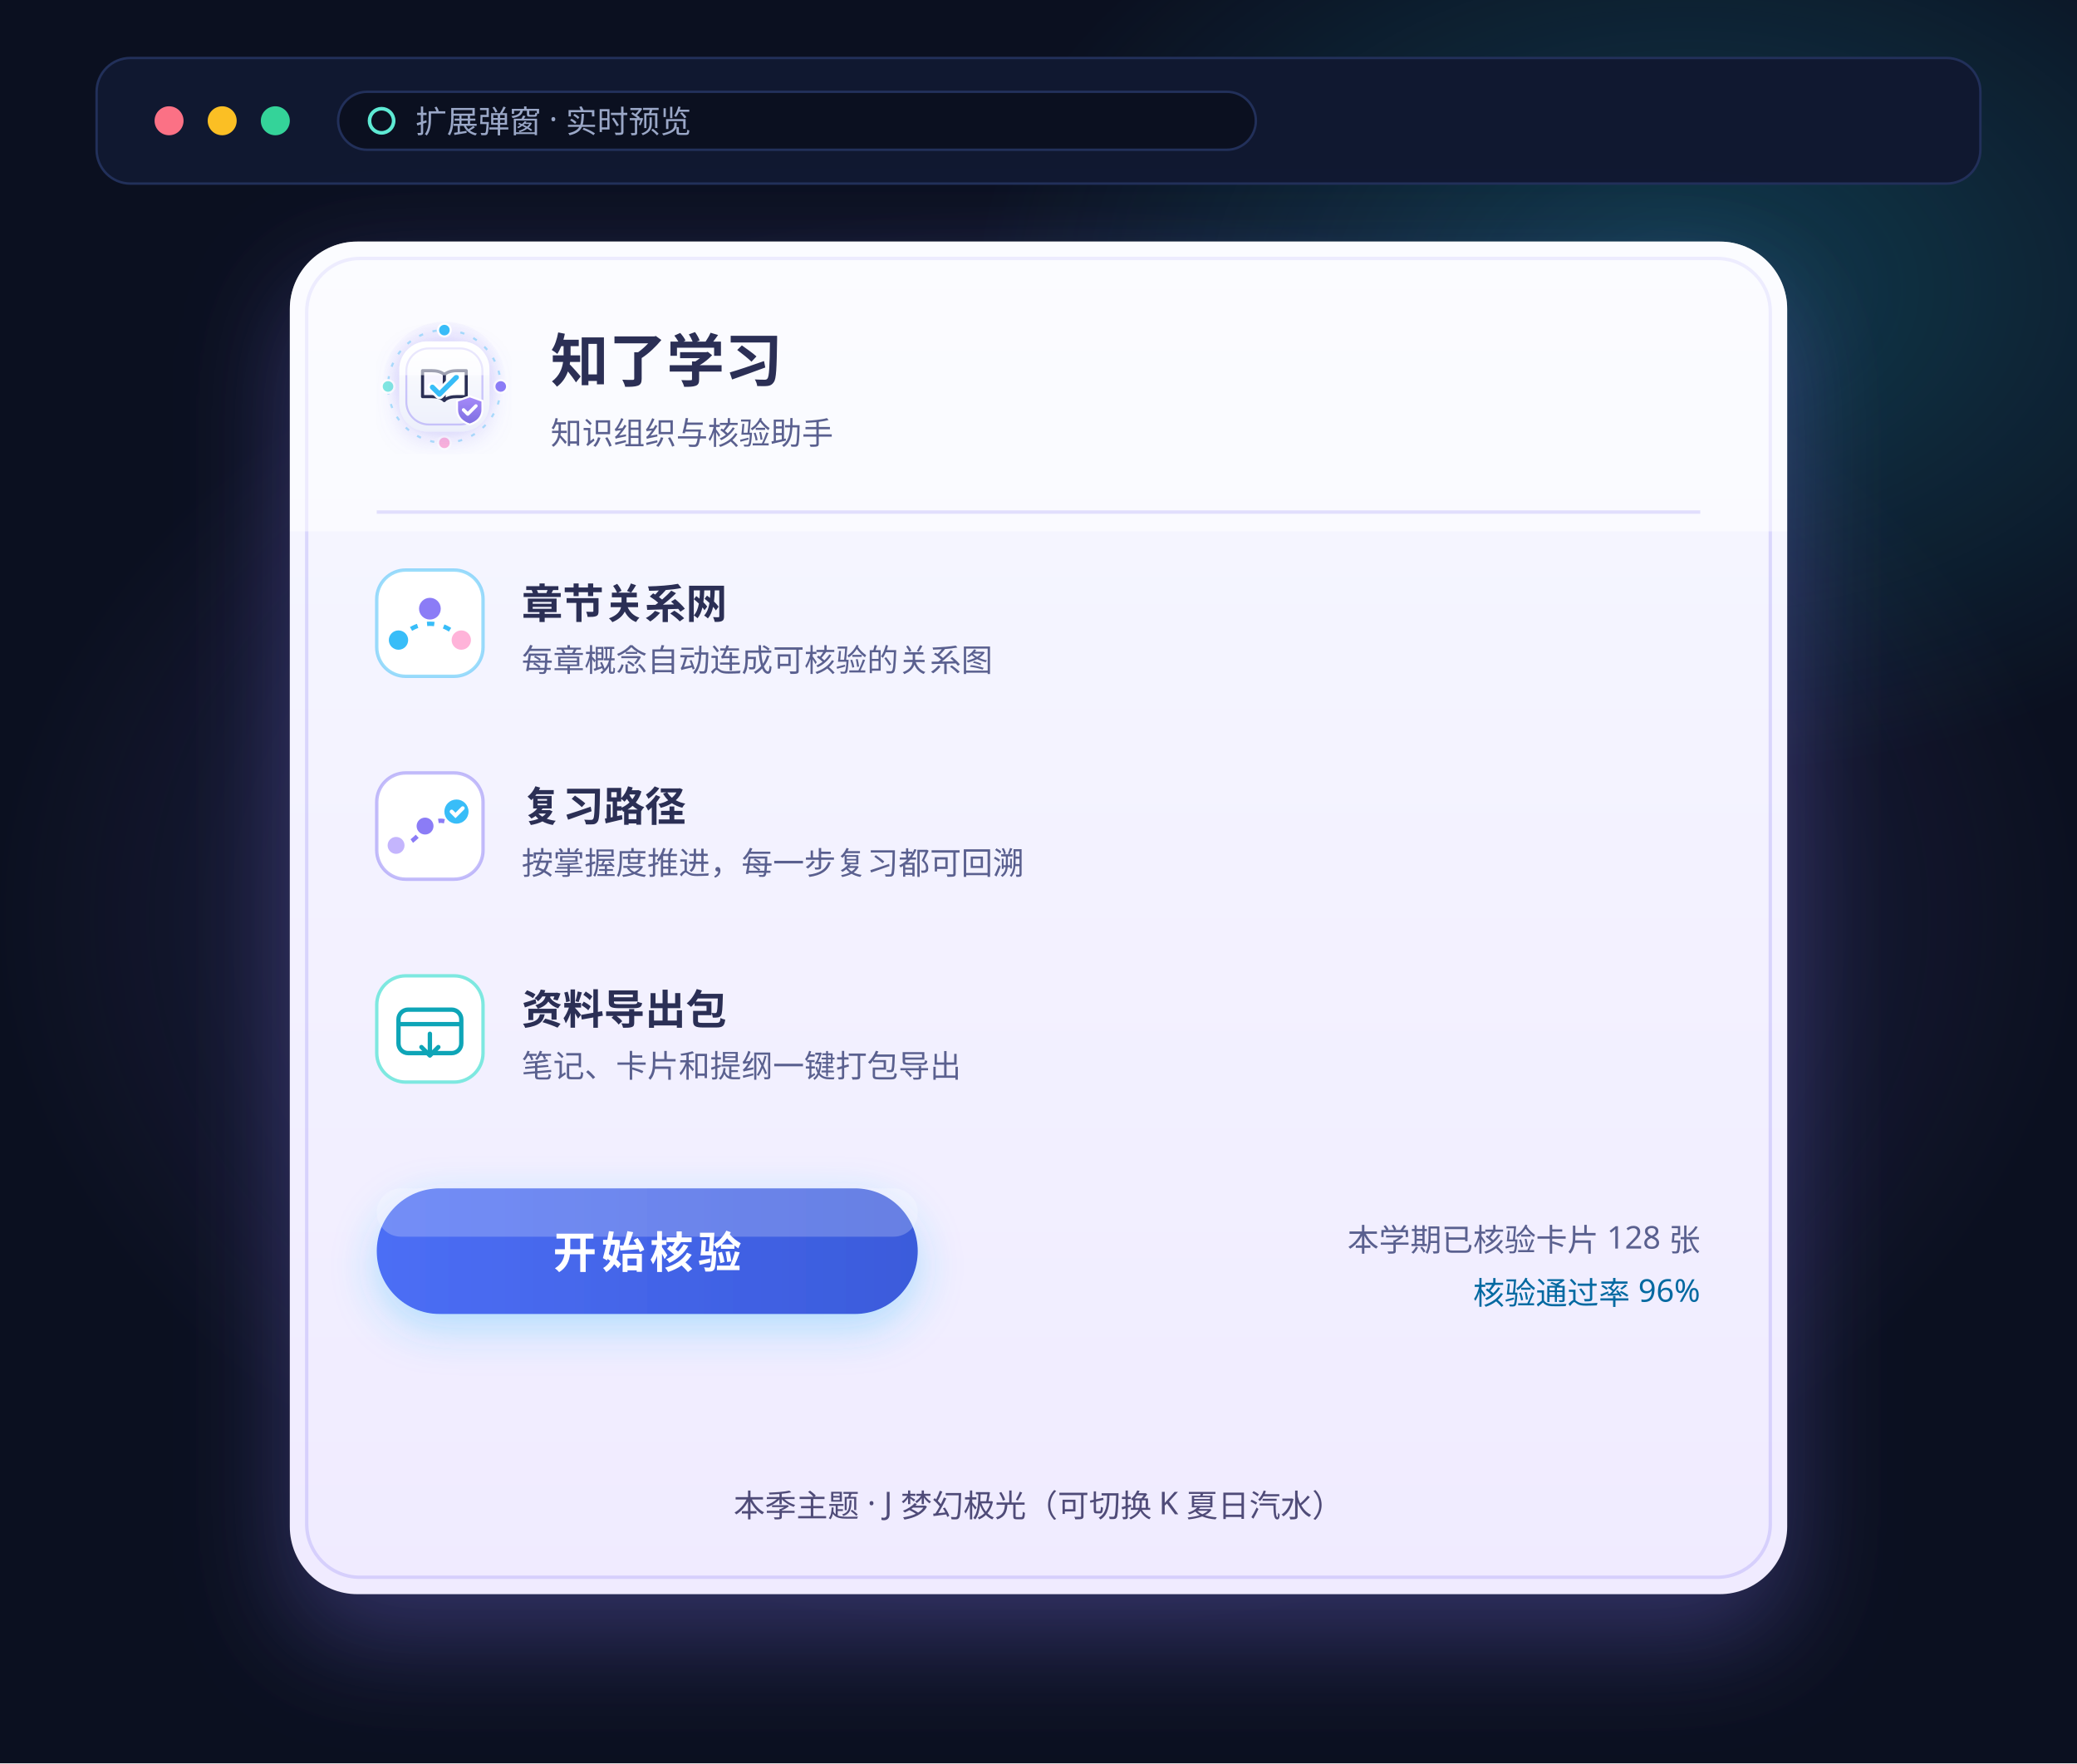
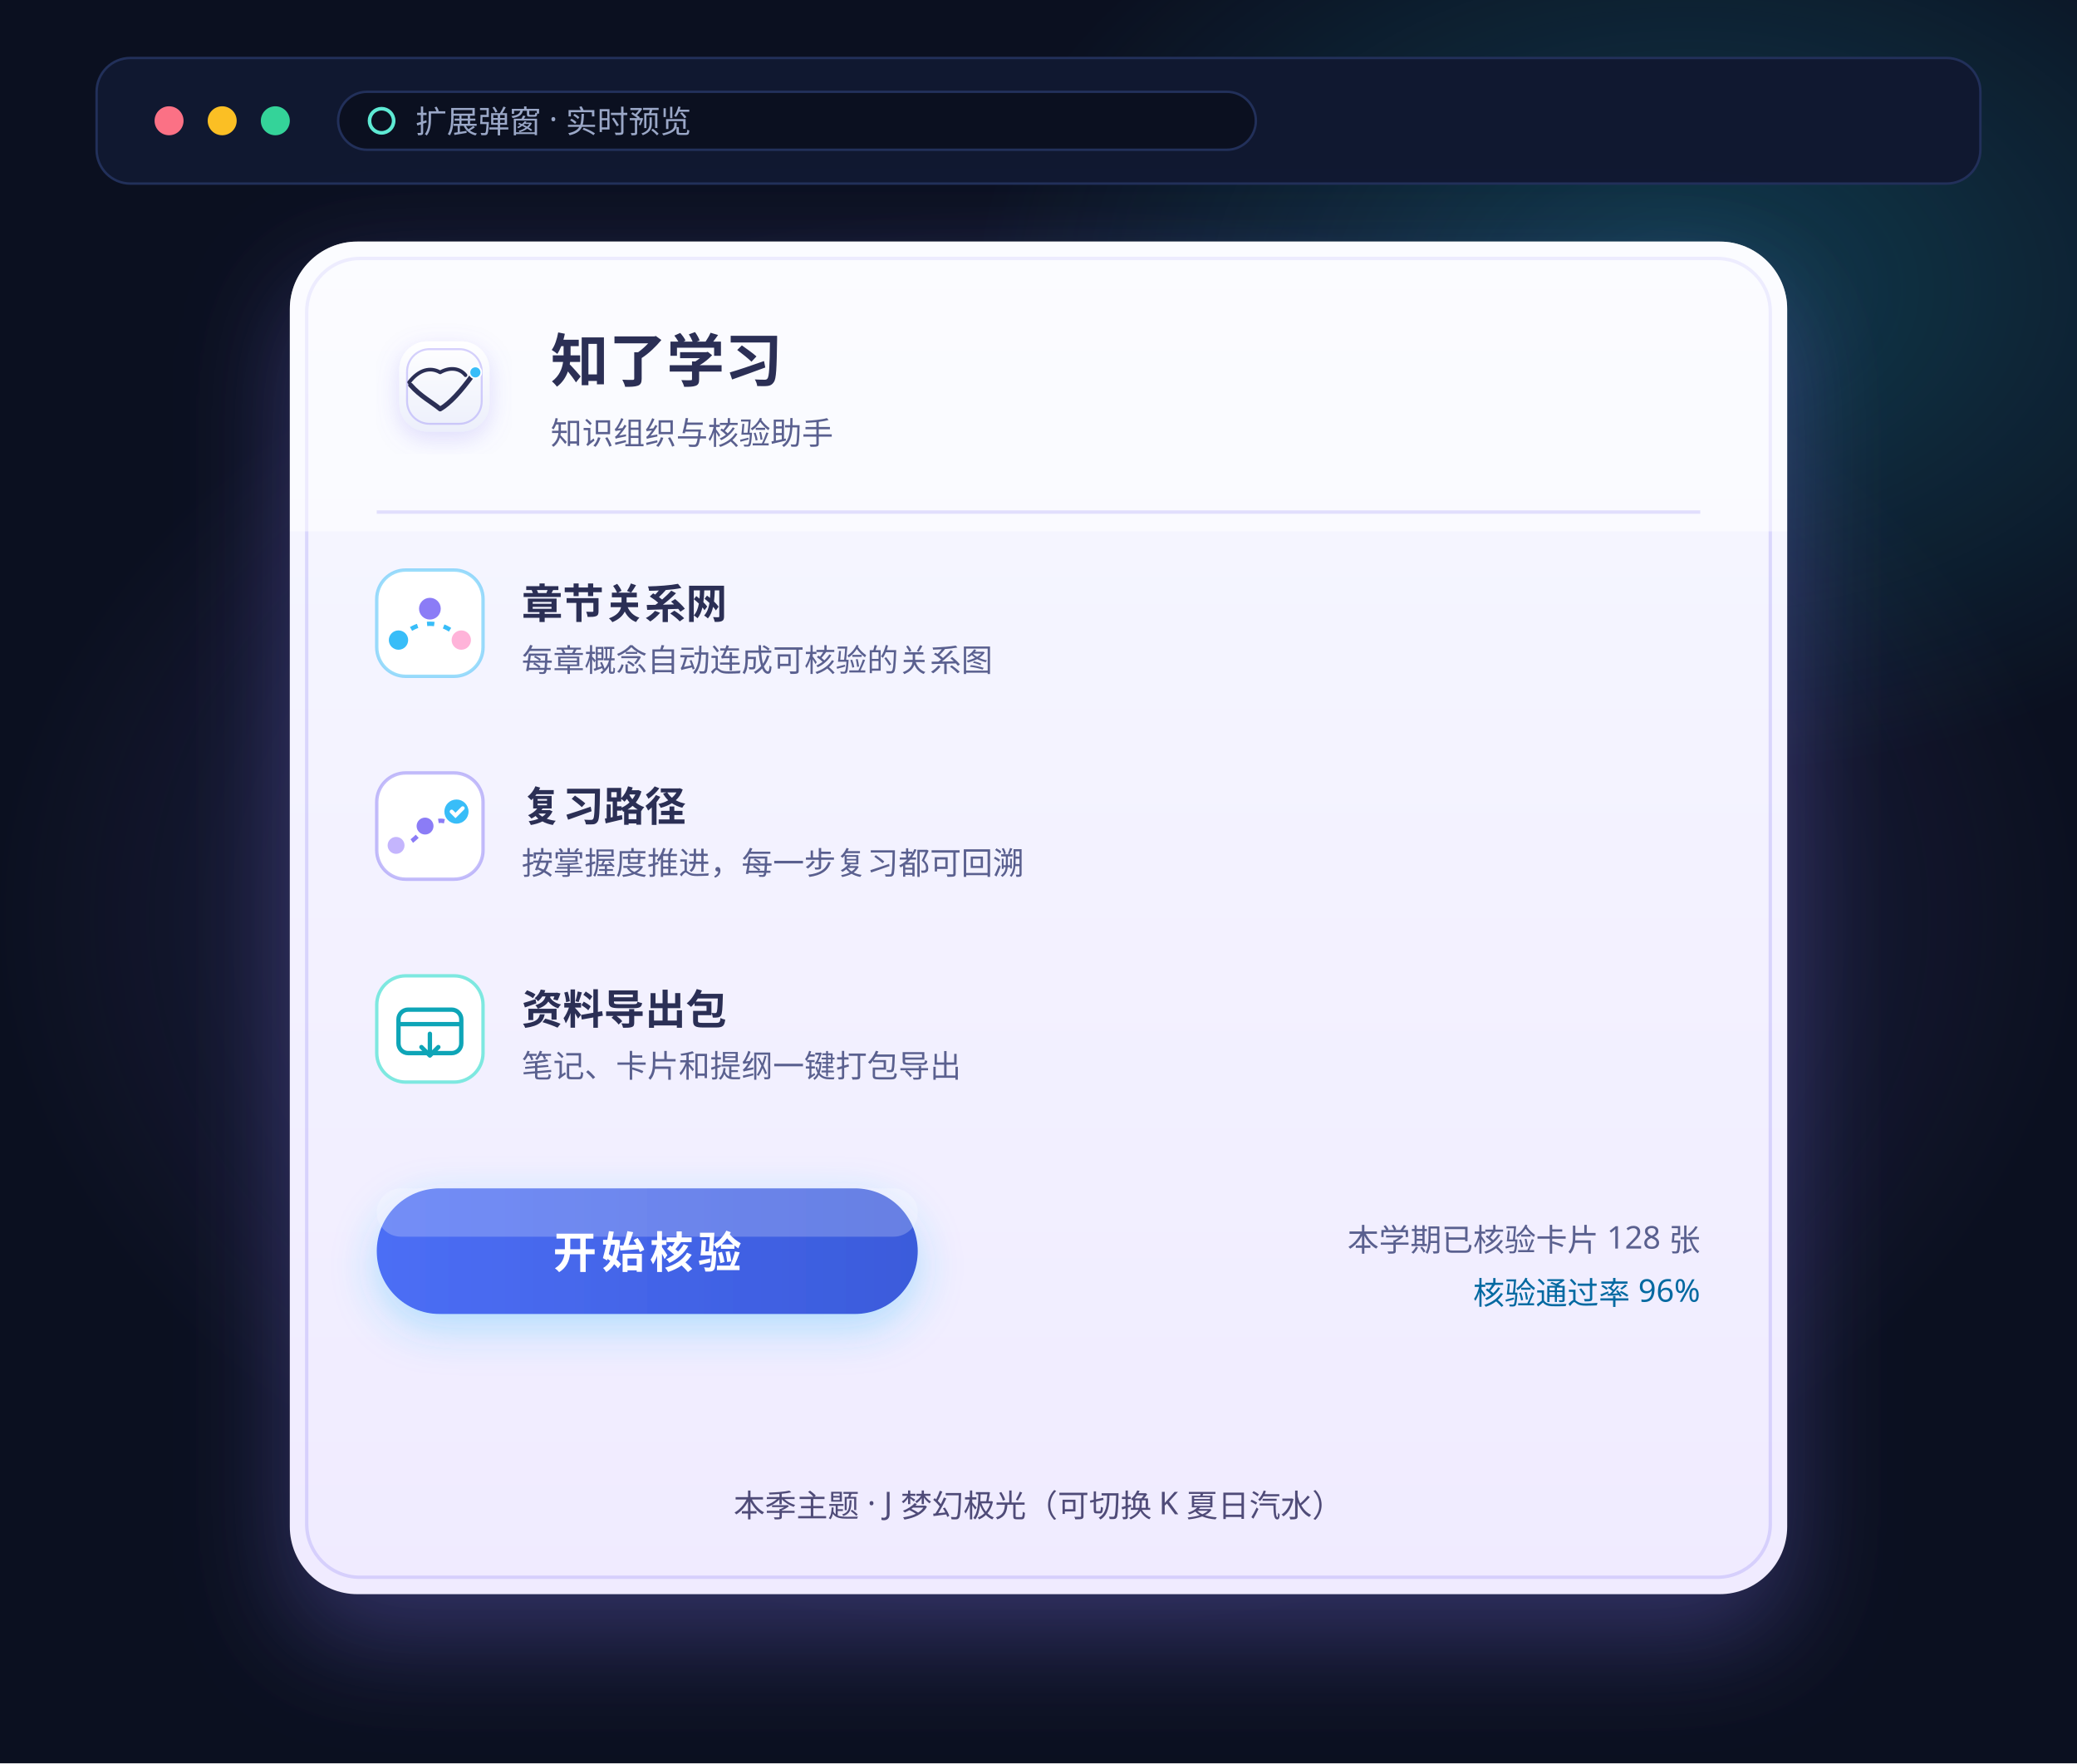
<svg xmlns="http://www.w3.org/2000/svg" viewBox="0 0 860 730" width="860" height="730" role="img" aria-labelledby="popupTitle">
  <defs>
    <linearGradient id="bgGrad" x1="0" y1="0" x2="0" y2="1">
      <stop offset="0" stop-color="#0b1020" />
      <stop offset="1" stop-color="#0e1530" />
    </linearGradient>
    <radialGradient id="bgGlowV" cx="0.5" cy="0.5" r="0.5">
      <stop offset="0" stop-color="#8b7cf6" stop-opacity="0.3" />
      <stop offset="1" stop-color="#8b7cf6" stop-opacity="0" />
    </radialGradient>
    <radialGradient id="bgGlowC" cx="0.5" cy="0.5" r="0.5">
      <stop offset="0" stop-color="#22d3ee" stop-opacity="0.22" />
      <stop offset="1" stop-color="#22d3ee" stop-opacity="0" />
    </radialGradient>
    <linearGradient id="cardGrad" x1="0" y1="0" x2="0" y2="1">
      <stop offset="0" stop-color="#f6f8ff" />
      <stop offset="1" stop-color="#f0ebff" />
    </linearGradient>
    <linearGradient id="ctaGrad" x1="0" y1="0" x2="1" y2="0">
      <stop offset="0" stop-color="#4c6ef5" />
      <stop offset="1" stop-color="#3b5bdb" />
    </linearGradient>
-     <radialGradient id="logoHaloJ" cx="0.5" cy="0.45" r="0.5">
-       <stop offset="0" stop-color="#8b7cf6" stop-opacity="0.45" />
-       <stop offset="1" stop-color="#8b7cf6" stop-opacity="0" />
-     </radialGradient>
    <linearGradient id="tileJ" x1="0" y1="0" x2="0" y2="1">
      <stop offset="0" stop-color="#ffffff" />
      <stop offset="1" stop-color="#eceffb" />
-     </linearGradient>
-     <linearGradient id="shieldJ" x1="0" y1="0" x2="0" y2="1">
-       <stop offset="0" stop-color="#a78bfa" />
-       <stop offset="1" stop-color="#7c6ee0" />
    </linearGradient>
    <filter id="cardLift" x="-30%" y="-30%" width="160%" height="160%">
      <feDropShadow dx="0" dy="18" stdDeviation="22" flood-color="#7c74e8" flood-opacity="0.35" />
    </filter>
    <filter id="liftJ" x="-40%" y="-40%" width="180%" height="180%">
      <feDropShadow dx="0" dy="5" stdDeviation="8" flood-color="#8b7cf6" flood-opacity="0.25" />
    </filter>
    <filter id="ctaLift" x="-40%" y="-40%" width="180%" height="220%">
      <feDropShadow dx="0" dy="6" stdDeviation="9" flood-color="#38bdf8" flood-opacity="0.35" />
    </filter>
    <clipPath id="cardClip">
      <rect x="120" y="100" width="620" height="560" rx="28" />
    </clipPath>
    <clipPath id="tileClipJ">
      <rect x="16" y="16" width="64" height="64" rx="20" />
    </clipPath>
    <symbol id="logoJ" viewBox="0 0 96 96">
-       <circle cx="48" cy="46" r="44" fill="url(#logoHaloJ)" />
-       <circle cx="48" cy="48" r="40" fill="none" stroke="#38bdf8" stroke-opacity="0.4" stroke-width="1.5" stroke-dasharray="3 7" />
-       <circle cx="48" cy="8" r="4.5" fill="#38bdf8" stroke="#ffffff" stroke-width="1.5" />
-       <circle cx="88" cy="48" r="4.5" fill="#8b7cf6" stroke="#ffffff" stroke-width="1.5" />
-       <circle cx="48" cy="88" r="4.5" fill="#ffb3d9" stroke="#ffffff" stroke-width="1.5" />
-       <circle cx="8" cy="48" r="4.5" fill="#7ee8e0" stroke="#ffffff" stroke-width="1.5" />
      <rect x="16" y="16" width="64" height="64" rx="20" fill="url(#tileJ)" filter="url(#liftJ)" />
-       <rect x="21" y="21" width="54" height="54" rx="16" fill="none" stroke="#8b7cf6" stroke-opacity="0.4" stroke-width="1.4" />
-       <path d="M48 39.5c-2.5-2-5.4-2.7-9.2-2.7h-6.3v18.4h6.3c3.8 0 6.7.7 9.2 2.7z" fill="#f6f4ff" stroke="#2b2f55" stroke-width="2.2" stroke-linejoin="round" />
-       <path d="M48 39.5c2.5-2 5.4-2.7 9.2-2.7h6.3v18.4H57c-3.8 0-6.7.7-9.2 2.7z" fill="#ffffff" stroke="#2b2f55" stroke-width="2.2" stroke-linejoin="round" />
-       <path d="M39.5 48.5l5 5 12-12" fill="none" stroke="#ffffff" stroke-width="7" stroke-linecap="round" stroke-linejoin="round" />
-       <path d="M39.5 48.5l5 5 12-12" fill="none" stroke="#38bdf8" stroke-width="3.6" stroke-linecap="round" stroke-linejoin="round" />
-       <g clip-path="url(#tileClipJ)">
-         <rect x="16" y="16" width="64" height="24" fill="#ffffff" opacity="0.55" />
+       <rect x="21.5" y="21.5" width="53" height="53" rx="16" fill="none" stroke="#8b7cf6" stroke-opacity="0.35" stroke-width="1.4" />
+       <g transform="translate(45 47)" fill="none" stroke="#2b2f55" stroke-linecap="round" stroke-linejoin="round">
+         <path d="M -21 0 C -14 8 -6 12 0 17 C 7 13 15 4 23 -7" stroke-width="3.4" />
+         <path d="M -22 -2 C -15 -11 -7 -13 0 -9 C 7 -13 14 -12 18 -7" stroke-width="2.6" />
+         <circle cx="25" cy="-9" r="4.2" fill="#38bdf8" stroke="#ffffff" stroke-width="1.2" />
      </g>
-       <path d="M66 55l9 3.2v6.3c0 5.3-3.8 8.9-9 10.5-5.2-1.6-9-5.2-9-10.5v-6.3z" fill="url(#shieldJ)" stroke="#ffffff" stroke-width="1.4" />
-       <path d="M61.6 64.6l3 3 5.8-5.8" fill="none" stroke="#ffffff" stroke-width="2.4" stroke-linecap="round" stroke-linejoin="round" />
    </symbol>
  </defs>
  <rect data-role="browser-backdrop" width="860" height="730" fill="#0b1020" />
  <ellipse cx="430" cy="380" rx="430" ry="300" fill="url(#bgGlowV)" />
  <ellipse cx="700" cy="120" rx="300" ry="200" fill="url(#bgGlowC)" />
  <g data-role="browser-chrome">
    <rect x="40" y="24" width="780" height="52" rx="14" fill="#101830" stroke="#22305a" stroke-width="1" />
    <circle cx="70" cy="50" r="6" fill="#fb7185" />
    <circle cx="92" cy="50" r="6" fill="#fbbf24" />
    <circle cx="114" cy="50" r="6" fill="#34d399" />
    <rect x="140" y="38" width="380" height="24" rx="12" fill="#0b1020" stroke="#22305a" stroke-width="1" />
    <circle cx="158" cy="50" r="5" fill="none" stroke="#5eead4" stroke-width="1.5" />
    <text x="172" y="55" font-family="PingFang SC, Microsoft YaHei, Noto Sans SC, sans-serif" font-size="13" fill="#9aa7c7">扩展弹窗 · 实时预览</text>
  </g>
  <rect x="120" y="100" width="620" height="560" rx="28" fill="url(#cardGrad)" filter="url(#cardLift)" />
  <rect x="127" y="107" width="606" height="546" rx="22" fill="none" stroke="#8b7cf6" stroke-opacity="0.25" stroke-width="1.4" />
  <g clip-path="url(#cardClip)">
    <rect x="120" y="100" width="620" height="120" fill="#ffffff" opacity="0.5" />
  </g>
-   <g data-role="logo" data-logo-intent="knowledge verification" data-icon-source="lucide" data-icon-name="book-open-check" data-icon-license="ISC" data-logo-secondary-motif="chapter relationship + verification shield">
+   <g data-role="logo" data-logo-intent="knowledge verification" data-logo-secondary-motif="page becomes the check; node is the result">
    <use href="#logoJ" x="156" y="132" width="56" height="56" />
  </g>
  <text x="228" y="158" font-family="PingFang SC, Microsoft YaHei, Noto Sans SC, sans-serif" font-size="24" font-weight="600" fill="#2b2f55">知了学习</text>
  <text x="228" y="184" font-family="PingFang SC, Microsoft YaHei, Noto Sans SC, sans-serif" font-size="13" fill="#5a608f">知识组织与核验助手</text>
  <line x1="156" y1="212" x2="704" y2="212" stroke="#8b7cf6" stroke-opacity="0.22" stroke-width="1.4" />
  <g data-motif="chapter-relations" data-motif-message="章节概念自动连成关系网" transform="translate(156 236)">
    <rect width="44" height="44" rx="12" fill="#ffffff" stroke="#38bdf8" stroke-opacity="0.5" stroke-width="1.4" />
    <path d="M9 29c7-9 19-9 26 0" fill="none" stroke="#38bdf8" stroke-width="1.8" stroke-dasharray="3 4" />
    <circle cx="9" cy="29" r="4" fill="#38bdf8" />
    <circle cx="22" cy="16" r="4.5" fill="#8b7cf6" />
    <circle cx="35" cy="29" r="4" fill="#ffb3d9" />
  </g>
  <text x="216" y="256" font-family="PingFang SC, Microsoft YaHei, Noto Sans SC, sans-serif" font-size="17" font-weight="600" fill="#2b2f55">章节关系网</text>
  <text x="216" y="278" font-family="PingFang SC, Microsoft YaHei, Noto Sans SC, sans-serif" font-size="13" fill="#5a608f">每章概念自动连成可核验的关系图</text>
  <g data-motif="review-path" data-motif-message="复习按掌握度逐步推进" transform="translate(156 320)">
    <rect width="44" height="44" rx="12" fill="#ffffff" stroke="#8b7cf6" stroke-opacity="0.5" stroke-width="1.4" />
    <path d="M8 30c8 2 12-12 20-10" fill="none" stroke="#8b7cf6" stroke-width="1.8" stroke-dasharray="3 4" />
    <circle cx="8" cy="30" r="3.5" fill="#c4b5fd" />
    <circle cx="20" cy="22" r="3.5" fill="#8b7cf6" />
    <circle cx="33" cy="16" r="5" fill="#38bdf8" />
    <path d="M31 16l1.6 1.6 3-3" fill="none" stroke="#ffffff" stroke-width="1.6" stroke-linecap="round" />
  </g>
  <text x="216" y="340" font-family="PingFang SC, Microsoft YaHei, Noto Sans SC, sans-serif" font-size="17" font-weight="600" fill="#2b2f55">复习路径</text>
  <text x="216" y="362" font-family="PingFang SC, Microsoft YaHei, Noto Sans SC, sans-serif" font-size="13" fill="#5a608f">按掌握度推进，每一步复习都可回溯</text>
  <g data-motif="export-pack" data-motif-message="笔记卡片提纲一键打包导出" transform="translate(156 404)">
    <rect width="44" height="44" rx="12" fill="#ffffff" stroke="#7ee8e0" stroke-width="1.4" />
    <rect x="9" y="14" width="26" height="18" rx="4" fill="none" stroke="#0ea5b7" stroke-width="1.8" />
    <path d="M9 20h26" stroke="#0ea5b7" stroke-width="1.8" />
    <path d="M22 24v9m0 0l-3.5-3.5M22 33l3.5-3.5" fill="none" stroke="#0ea5b7" stroke-width="1.8" stroke-linecap="round" />
  </g>
  <text x="216" y="424" font-family="PingFang SC, Microsoft YaHei, Noto Sans SC, sans-serif" font-size="17" font-weight="600" fill="#2b2f55">资料导出包</text>
  <text x="216" y="446" font-family="PingFang SC, Microsoft YaHei, Noto Sans SC, sans-serif" font-size="13" fill="#5a608f">笔记、卡片和提纲一键打包导出</text>
  <g data-role="cta">
    <rect x="156" y="492" width="224" height="52" rx="26" fill="url(#ctaGrad)" filter="url(#ctaLift)" />
    <g clip-path="url(#cardClip)">
      <rect x="156" y="492" width="224" height="20" rx="10" fill="#ffffff" opacity="0.22" />
    </g>
    <text x="268" y="525" text-anchor="middle" font-family="PingFang SC, Microsoft YaHei, Noto Sans SC, sans-serif" font-size="18" font-weight="600" fill="#ffffff" letter-spacing="2">开始核验</text>
  </g>
  <text x="704" y="518" text-anchor="end" font-family="PingFang SC, Microsoft YaHei, Noto Sans SC, sans-serif" font-size="13" fill="#5a608f">本学期已核验卡片 128 张</text>
  <text x="704" y="540" text-anchor="end" font-family="PingFang SC, Microsoft YaHei, Noto Sans SC, sans-serif" font-size="13" fill="#0369a1">核验通过率 96%</text>
  <text x="430" y="628" text-anchor="middle" font-family="PingFang SC, Microsoft YaHei, Noto Sans SC, sans-serif" font-size="13" fill="#4f4b78">本季主题 · J 梦幻极光（可切换 K 夏日汽水）</text>
</svg>
